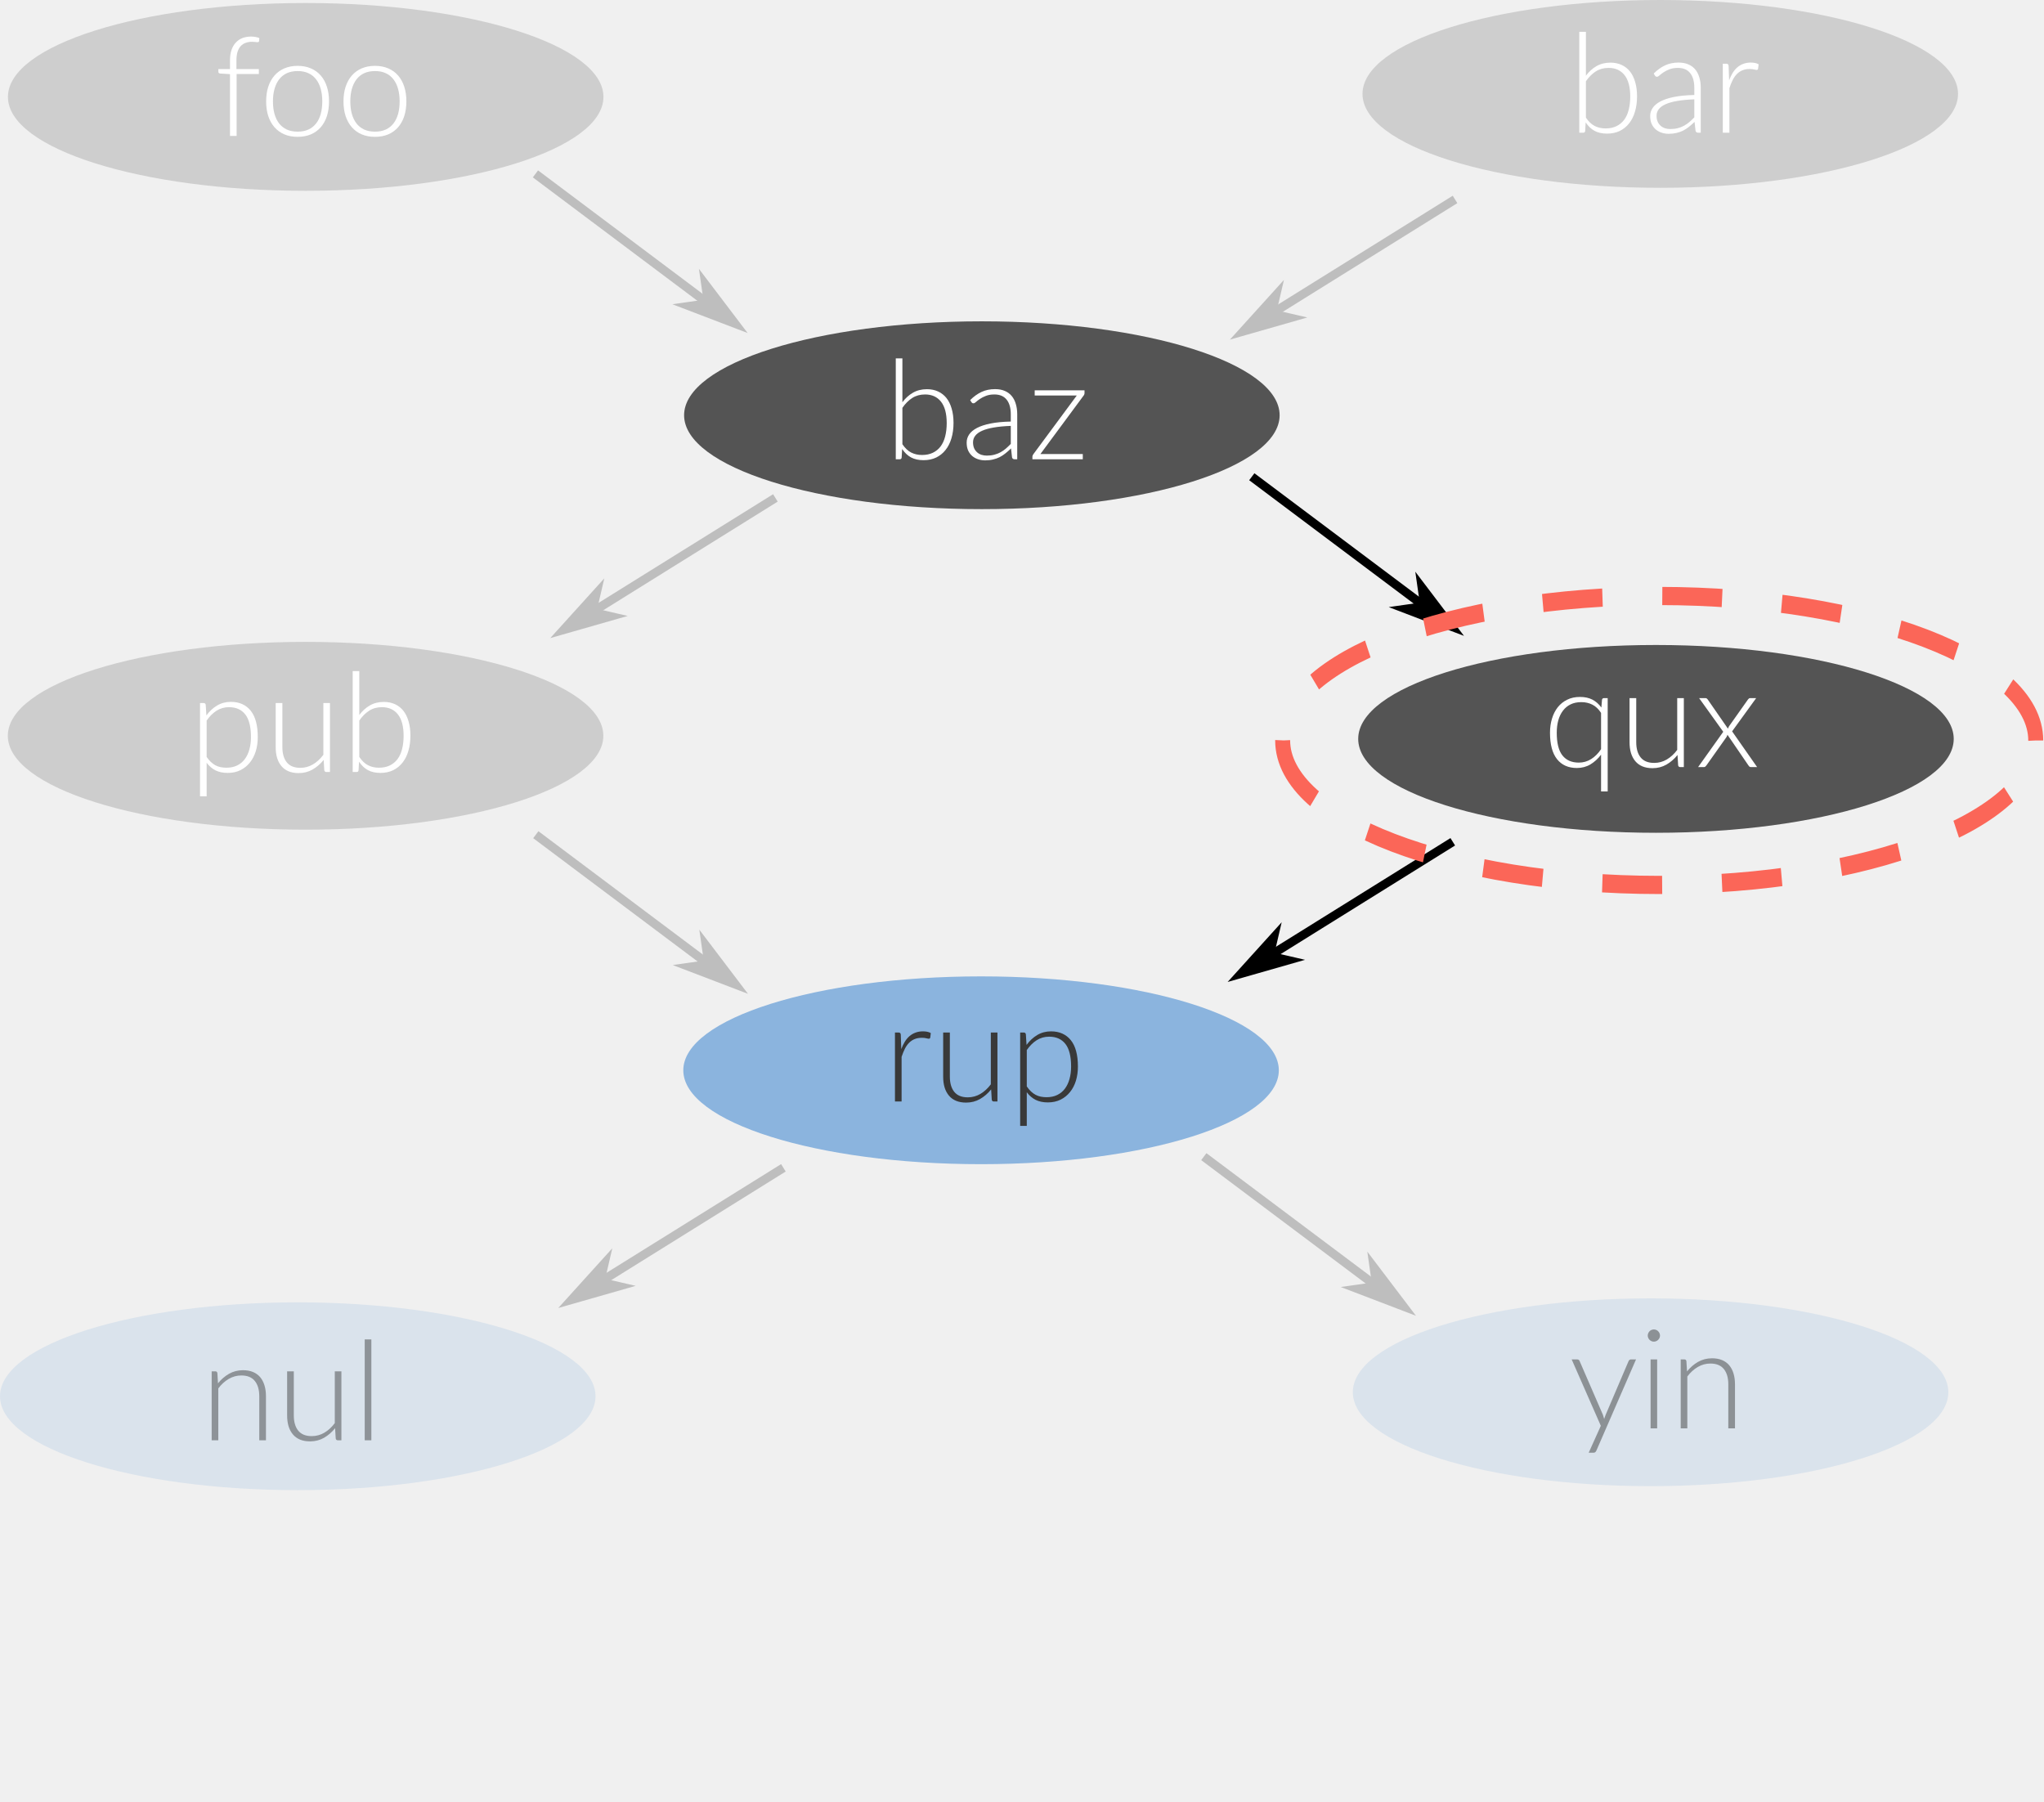
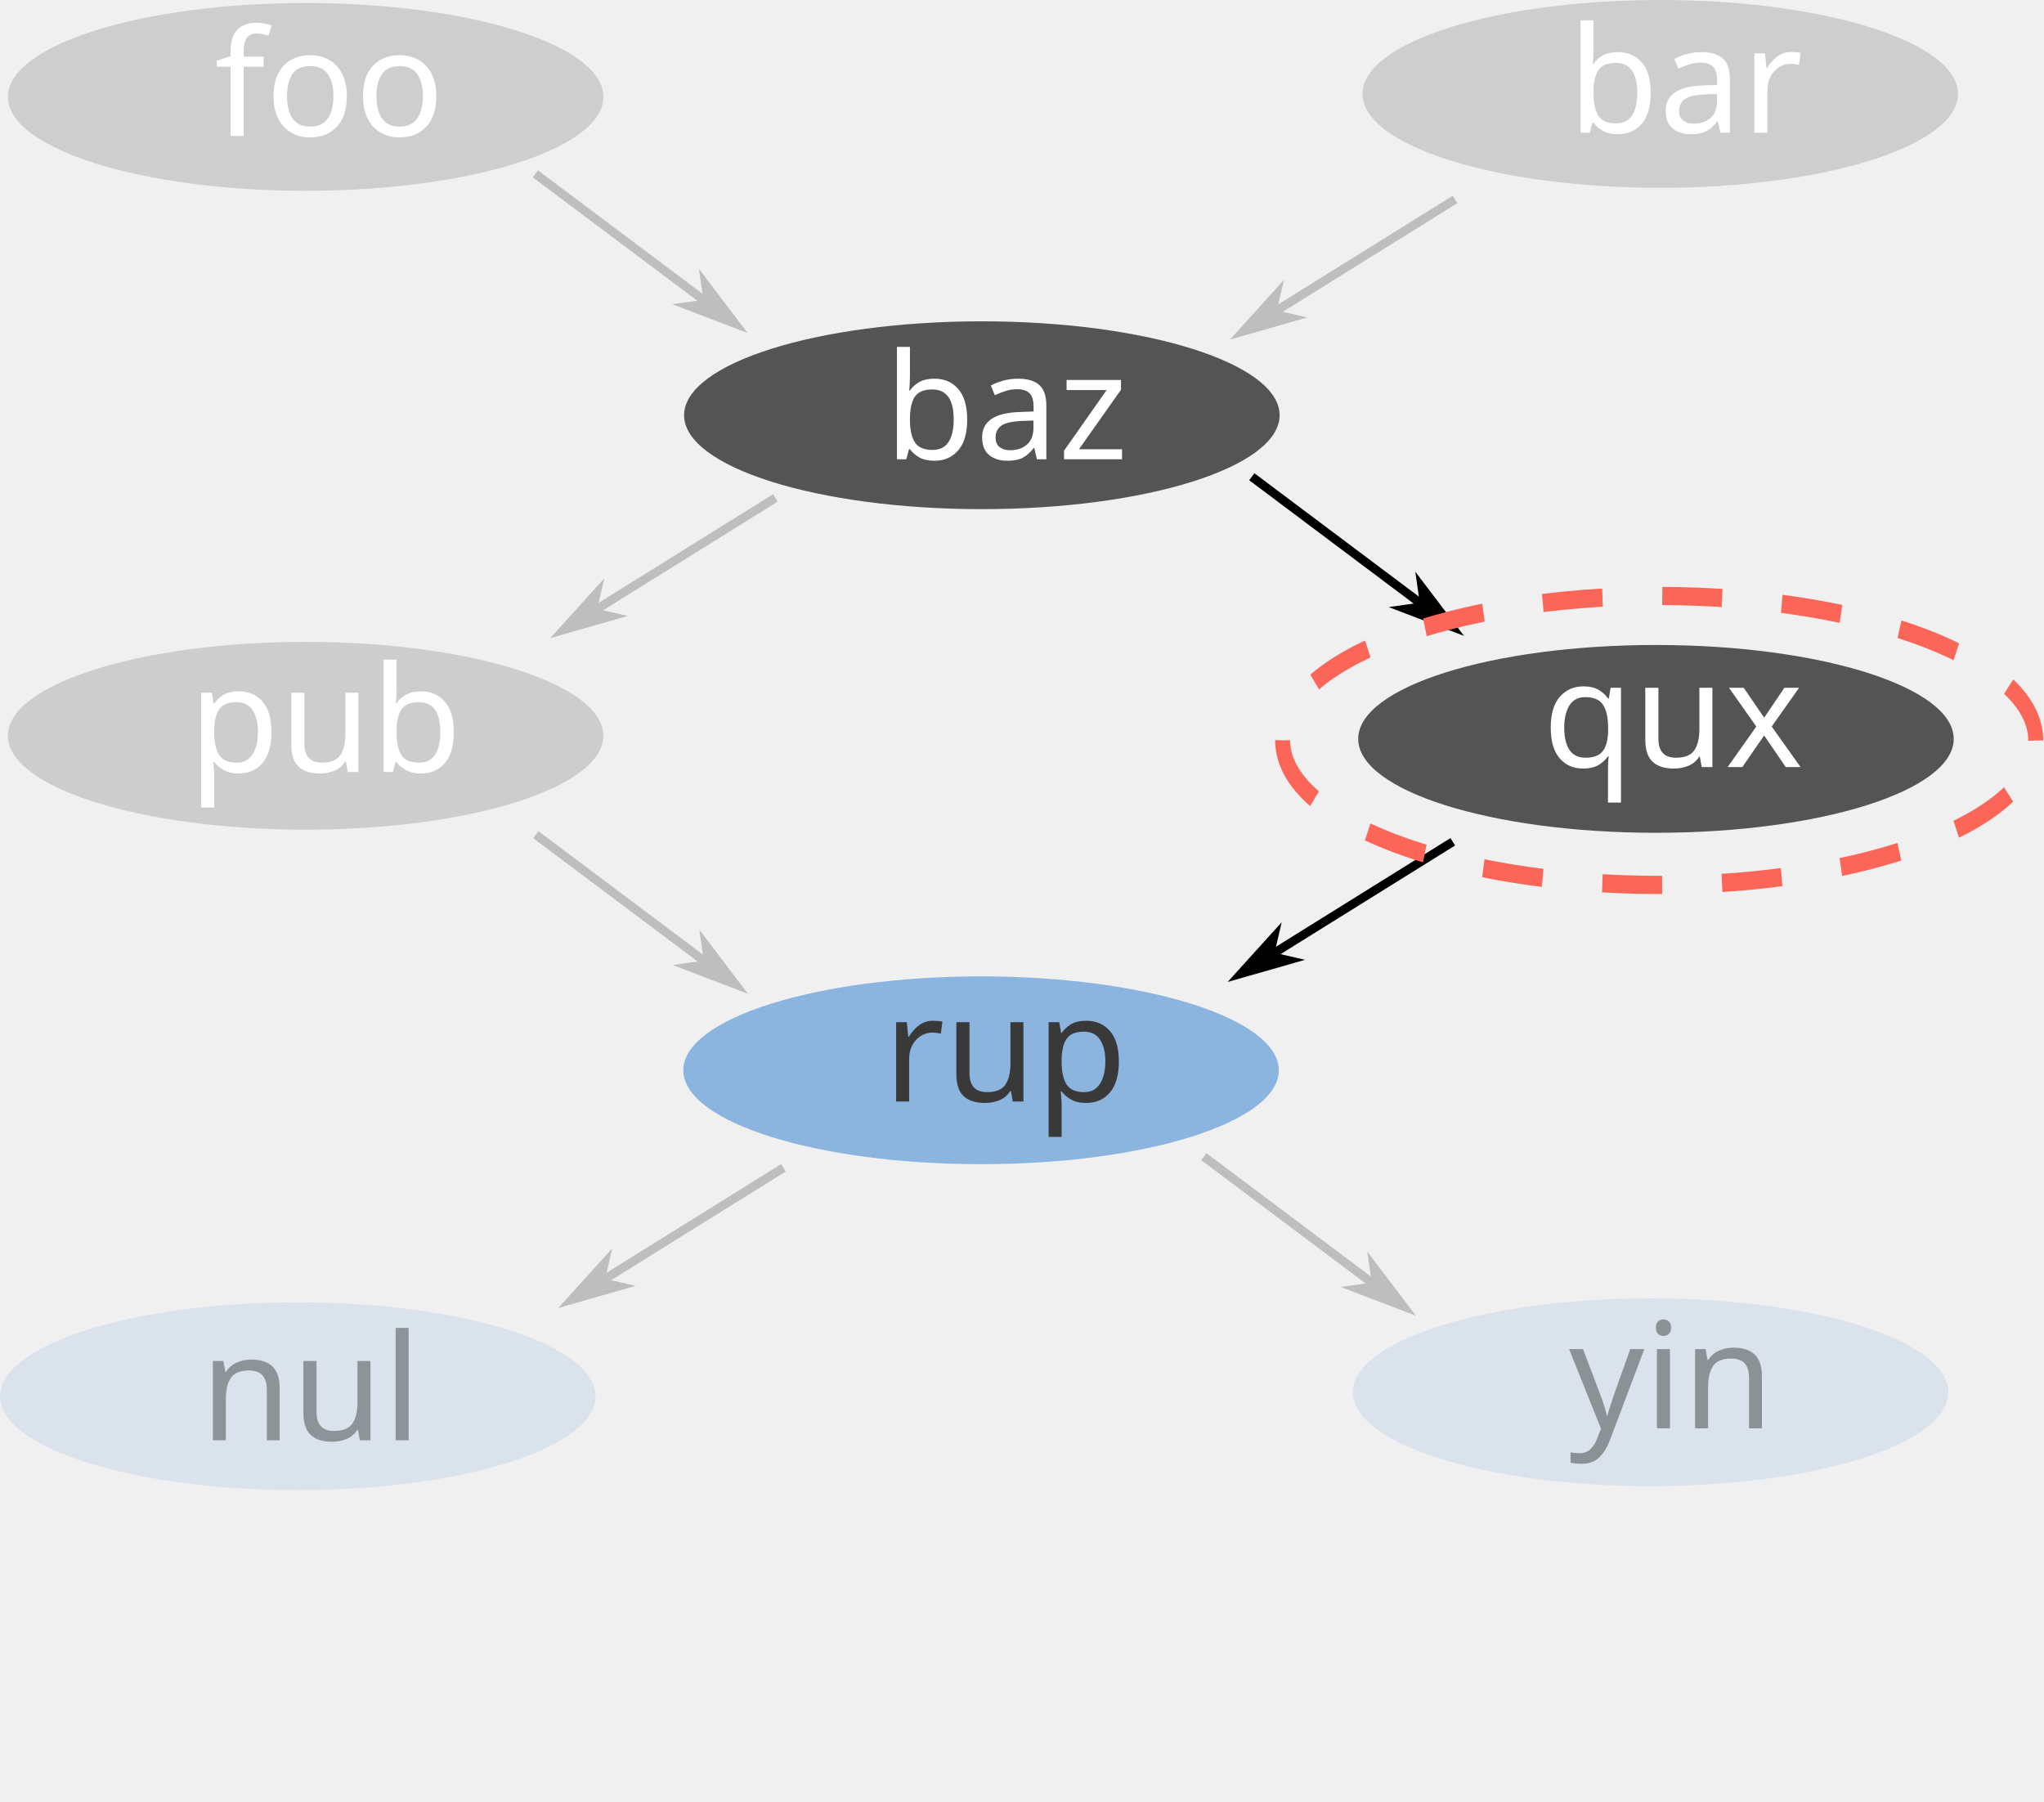
<svg xmlns="http://www.w3.org/2000/svg" width="515.994" height="454.846" id="svg2" version="1.1">
  <defs id="defs4">
    <marker orient="auto" refY="0" refX="0" id="Arrow1Mend" style="overflow:visible">
      <path id="path3913" d="M 0,0 5,-5 -12.5,0 5,5 0,0 z" style="fill-rule:evenodd;stroke:#000000;stroke-width:1pt;marker-start:none" transform="matrix(-0.4,0,0,-0.4,-4,0)" />
    </marker>
    <marker orient="auto" refY="0" refX="0" id="Arrow1Lend" style="overflow:visible">
      <path id="path3907" d="M 0,0 5,-5 -12.5,0 5,5 0,0 z" style="fill-rule:evenodd;stroke:#000000;stroke-width:1pt;marker-start:none" transform="matrix(-0.8,0,0,-0.8,-10,0)" />
    </marker>
    <marker orient="auto" refY="0" refX="0" id="Arrow1Lstart" style="overflow:visible">
      <path id="path3904" d="M 0,0 5,-5 -12.5,0 5,5 0,0 z" style="fill-rule:evenodd;stroke:#000000;stroke-width:1pt;marker-start:none" transform="matrix(0.8,0,0,0.8,10,0)" />
    </marker>
    <marker orient="auto" refY="0" refX="0" id="Arrow1Mend-5" style="overflow:visible">
      <path id="path3913-1" d="M 0,0 5,-5 -12.5,0 5,5 0,0 z" style="fill-rule:evenodd;stroke:#000000;stroke-width:1pt;marker-start:none" transform="matrix(-0.4,0,0,-0.4,-4,0)" />
    </marker>
    <marker orient="auto" refY="0" refX="0" id="Arrow1Mend-4" style="overflow:visible">
      <path id="path3913-0" d="M 0,0 5,-5 -12.5,0 5,5 0,0 z" style="fill-rule:evenodd;stroke:#000000;stroke-width:1pt;marker-start:none" transform="matrix(-0.4,0,0,-0.4,-4,0)" />
    </marker>
    <marker orient="auto" refY="0" refX="0" id="Arrow1Mend-58" style="overflow:visible">
      <path id="path3913-9" d="M 0,0 5,-5 -12.5,0 5,5 0,0 z" style="fill-rule:evenodd;stroke:#000000;stroke-width:1pt;marker-start:none" transform="matrix(-0.4,0,0,-0.4,-4,0)" />
    </marker>
    <marker orient="auto" refY="0" refX="0" id="Arrow1Mend-7" style="overflow:visible">
      <path id="path3913-06" d="M 0,0 5,-5 -12.5,0 5,5 0,0 z" style="fill-rule:evenodd;stroke:#000000;stroke-width:1pt;marker-start:none" transform="matrix(-0.4,0,0,-0.4,-4,0)" />
    </marker>
    <marker orient="auto" refY="0" refX="0" id="Arrow1Mend-73" style="overflow:visible">
      <path id="path3913-98" d="M 0,0 5,-5 -12.5,0 5,5 0,0 z" style="fill-rule:evenodd;stroke:#000000;stroke-width:1pt;marker-start:none" transform="matrix(-0.4,0,0,-0.4,-4,0)" />
    </marker>
    <marker orient="auto" refY="0" refX="0" id="Arrow1Mend-72" style="overflow:visible">
      <path id="path3913-5" d="M 0,0 5,-5 -12.5,0 5,5 0,0 z" style="fill-rule:evenodd;stroke:#000000;stroke-width:1pt;marker-start:none" transform="matrix(-0.4,0,0,-0.4,-4,0)" />
    </marker>
    <marker orient="auto" refY="0" refX="0" id="Arrow1Mend-0" style="overflow:visible">
      <path id="path3913-2" d="M 0,0 5,-5 -12.5,0 5,5 0,0 z" style="fill-rule:evenodd;stroke:#000000;stroke-width:1pt;marker-start:none" transform="matrix(-0.4,0,0,-0.4,-4,0)" />
    </marker>
    <marker orient="auto" refY="0" refX="0" id="Arrow1Mend-2" style="overflow:visible">
      <path id="path3913-7" d="M 0,0 5,-5 -12.5,0 5,5 0,0 z" style="fill-rule:evenodd;stroke:#000000;stroke-width:1pt;marker-start:none" transform="matrix(-0.4,0,0,-0.4,-4,0)" />
    </marker>
    <marker orient="auto" refY="0" refX="0" id="Arrow1Mend-1" style="overflow:visible">
      <path id="path3913-065" d="M 0,0 5,-5 -12.5,0 5,5 0,0 z" style="fill-rule:evenodd;stroke:#000000;stroke-width:1pt;marker-start:none" transform="matrix(-0.4,0,0,-0.4,-4,0)" />
    </marker>
    <marker orient="auto" refY="0" refX="0" id="Arrow1Mend-19" style="overflow:visible">
      <path id="path3913-72" d="M 0,0 5,-5 -12.5,0 5,5 0,0 z" style="fill-rule:evenodd;stroke:#000000;stroke-width:1pt;marker-start:none" transform="matrix(-0.4,0,0,-0.4,-4,0)" />
    </marker>
  </defs>
  <g id="layer1" transform="translate(-21.80982,-58.68939)">
-     <path style="opacity:0.217;fill:#545454;fill-opacity:1;fill-rule:evenodd;stroke:none" id="path2820-8-9" d="m 194.911,66.258 c 0,13.092 -33.654,23.705 -75.168,23.705 -41.514,0 -75.168,-10.613 -75.168,-23.705 0,-13.092 33.654,-23.705 75.168,-23.705 41.514,0 75.168,10.613 75.168,23.705 z" transform="translate(321.1895,16.13672)" />
-     <path style="opacity:0.217;fill:#545454;fill-opacity:1;fill-rule:evenodd;stroke:none" id="path2820-8" d="m 194.911,66.258 c 0,13.092 -33.654,23.705 -75.168,23.705 -41.514,0 -75.168,-10.613 -75.168,-23.705 0,-13.092 33.654,-23.705 75.168,-23.705 41.514,0 75.168,10.613 75.168,23.705 z" transform="translate(-20.76445,16.89496)" />
-     <path style="fill:#545454;fill-opacity:1;fill-rule:evenodd;stroke:none" id="path2820" d="m 194.911,66.258 c 0,13.092 -33.654,23.705 -75.168,23.705 -41.514,0 -75.168,-10.613 -75.168,-23.705 0,-13.092 33.654,-23.705 75.168,-23.705 41.514,0 75.168,10.613 75.168,23.705 z" transform="translate(149.9316,97.25292)" />
-     <text xml:space="preserve" style="font-size:35px;font-style:normal;font-variant:normal;font-weight:300;font-stretch:normal;text-align:start;line-height:125%;writing-mode:lr-tb;text-anchor:start;fill:#000000;fill-opacity:1;stroke:none;font-family:Lato;-inkscape-font-specification:Lato Light" x="245.066" y="174.626" id="text2816">
-       <tspan id="tspan2818" x="245.066" y="174.626" style="font-size:35px;font-style:normal;font-variant:normal;font-weight:300;font-stretch:normal;text-align:start;line-height:125%;writing-mode:lr-tb;text-anchor:start;fill:#ffffff;fill-opacity:1;font-family:Lato;-inkscape-font-specification:Lato Light">baz</tspan>
+     <path style="opacity:0.217;fill:#545454;fill-opacity:1;fill-rule:evenodd;stroke:none" id="path2820-8-9" d="m 194.911,66.258 a 75.168,23.705 0 0 1 -75.168,23.705 75.168,23.705 0 0 1 -75.168,-23.705 75.168,23.705 0 0 1 75.168,-23.705 75.168,23.705 0 0 1 75.168,23.705 z" transform="translate(321.1895,16.13672)" />
+     <path style="opacity:0.217;fill:#545454;fill-opacity:1;fill-rule:evenodd;stroke:none" id="path2820-8" d="m 194.911,66.258 a 75.168,23.705 0 0 1 -75.168,23.705 75.168,23.705 0 0 1 -75.168,-23.705 75.168,23.705 0 0 1 75.168,-23.705 75.168,23.705 0 0 1 75.168,23.705 z" transform="translate(-20.76445,16.89496)" />
+     <path style="fill:#545454;fill-opacity:1;fill-rule:evenodd;stroke:none" id="path2820" d="m 194.911,66.258 a 75.168,23.705 0 0 1 -75.168,23.705 75.168,23.705 0 0 1 -75.168,-23.705 75.168,23.705 0 0 1 75.168,-23.705 75.168,23.705 0 0 1 75.168,23.705 z" transform="translate(149.9316,97.25292)" />
+     <text xml:space="preserve" style="font-style:normal;font-variant:normal;font-weight:300;font-stretch:normal;line-height:0%;font-family:Titillium;-inkscape-font-specification:'Titillium, Light';text-align:start;writing-mode:lr;text-anchor:start;fill:#000000;fill-opacity:1;stroke:none;font-size:37.333px;font-variant-ligatures:normal;font-variant-caps:normal;font-variant-numeric:normal;font-feature-settings:normal;" x="245.066" y="174.626" id="text2816">
+       <tspan id="tspan2818" x="245.066" y="174.626" style="font-style:normal;font-variant:normal;font-weight:300;font-stretch:normal;font-size:37.333px;line-height:125%;font-family:Titillium;-inkscape-font-specification:'Titillium, Light';text-align:start;writing-mode:lr;text-anchor:start;fill:#ffffff;fill-opacity:1;font-variant-ligatures:normal;font-variant-caps:normal;font-variant-numeric:normal;font-feature-settings:normal;">baz</tspan>
    </text>
-     <text xml:space="preserve" style="font-size:35px;font-style:normal;font-variant:normal;font-weight:300;font-stretch:normal;text-align:start;line-height:125%;writing-mode:lr-tb;text-anchor:start;fill:#2a2a2a;fill-opacity:0.394;stroke:none;font-family:Lato;-inkscape-font-specification:Lato Light" x="75.965" y="93.001" id="text2816-2">
-       <tspan id="tspan2818-6" x="75.965" y="93.001" style="font-size:35px;font-style:normal;font-variant:normal;font-weight:300;font-stretch:normal;text-align:start;line-height:125%;writing-mode:lr-tb;text-anchor:start;fill:#ffffff;fill-opacity:1;font-family:Lato;-inkscape-font-specification:Lato Light">foo</tspan>
+     <text xml:space="preserve" style="font-style:normal;font-variant:normal;font-weight:300;font-stretch:normal;line-height:0%;font-family:Titillium;-inkscape-font-specification:'Titillium, Light';text-align:start;writing-mode:lr;text-anchor:start;fill:#2a2a2a;fill-opacity:0.394;stroke:none;font-size:37.333px;font-variant-ligatures:normal;font-variant-caps:normal;font-variant-numeric:normal;font-feature-settings:normal;" x="75.965" y="93.001" id="text2816-2">
+       <tspan id="tspan2818-6" x="75.965" y="93.001" style="font-style:normal;font-variant:normal;font-weight:300;font-stretch:normal;font-size:37.333px;line-height:125%;font-family:Titillium;-inkscape-font-specification:'Titillium, Light';text-align:start;writing-mode:lr;text-anchor:start;fill:#ffffff;fill-opacity:1;font-variant-ligatures:normal;font-variant-caps:normal;font-variant-numeric:normal;font-feature-settings:normal;">foo</tspan>
    </text>
-     <text xml:space="preserve" style="font-size:35px;font-style:normal;font-variant:normal;font-weight:300;font-stretch:normal;text-align:start;line-height:125%;writing-mode:lr-tb;text-anchor:start;fill:#2a2a2a;fill-opacity:0.394;stroke:none;font-family:Lato;-inkscape-font-specification:Lato Light" x="417.618" y="92.19" id="text2816-0">
-       <tspan id="tspan2818-4" x="417.618" y="92.19" style="font-size:35px;font-style:normal;font-variant:normal;font-weight:300;font-stretch:normal;text-align:start;line-height:125%;writing-mode:lr-tb;text-anchor:start;fill:#ffffff;fill-opacity:1;font-family:Lato;-inkscape-font-specification:Lato Light">bar</tspan>
+     <text xml:space="preserve" style="font-style:normal;font-variant:normal;font-weight:300;font-stretch:normal;line-height:0%;font-family:Titillium;-inkscape-font-specification:'Titillium, Light';text-align:start;writing-mode:lr;text-anchor:start;fill:#2a2a2a;fill-opacity:0.394;stroke:none;font-size:37.333px;font-variant-ligatures:normal;font-variant-caps:normal;font-variant-numeric:normal;font-feature-settings:normal;" x="417.618" y="92.19" id="text2816-0">
+       <tspan id="tspan2818-4" x="417.618" y="92.19" style="font-style:normal;font-variant:normal;font-weight:300;font-stretch:normal;font-size:37.333px;line-height:125%;font-family:Titillium;-inkscape-font-specification:'Titillium, Light';text-align:start;writing-mode:lr;text-anchor:start;fill:#ffffff;fill-opacity:1;font-variant-ligatures:normal;font-variant-caps:normal;font-variant-numeric:normal;font-feature-settings:normal;">bar</tspan>
    </text>
-     <path style="opacity:0.219;fill:#545454;fill-opacity:1;fill-rule:evenodd;stroke:none" id="path2820-4" d="m 194.911,66.258 c 0,13.092 -33.654,23.705 -75.168,23.705 -41.514,0 -75.168,-10.613 -75.168,-23.705 0,-13.092 33.654,-23.705 75.168,-23.705 41.514,0 75.168,10.613 75.168,23.705 z" transform="translate(-20.79055,178.1727)" />
-     <text xml:space="preserve" style="font-size:35px;font-style:normal;font-variant:normal;font-weight:300;font-stretch:normal;text-align:start;line-height:125%;writing-mode:lr-tb;text-anchor:start;fill:#000000;fill-opacity:1;stroke:none;font-family:Lato;-inkscape-font-specification:Lato Light" x="69.429" y="253.572" id="text2816-8">
-       <tspan id="tspan2818-8" x="69.429" y="253.572" style="font-size:35px;font-style:normal;font-variant:normal;font-weight:300;font-stretch:normal;text-align:start;line-height:125%;writing-mode:lr-tb;text-anchor:start;fill:#ffffff;fill-opacity:1;font-family:Lato;-inkscape-font-specification:Lato Light">pub</tspan>
+     <path style="opacity:0.219;fill:#545454;fill-opacity:1;fill-rule:evenodd;stroke:none" id="path2820-4" d="m 194.911,66.258 a 75.168,23.705 0 0 1 -75.168,23.705 75.168,23.705 0 0 1 -75.168,-23.705 75.168,23.705 0 0 1 75.168,-23.705 75.168,23.705 0 0 1 75.168,23.705 z" transform="translate(-20.79055,178.1727)" />
+     <text xml:space="preserve" style="font-style:normal;font-variant:normal;font-weight:300;font-stretch:normal;line-height:0%;font-family:Titillium;-inkscape-font-specification:'Titillium, Light';text-align:start;writing-mode:lr;text-anchor:start;fill:#000000;fill-opacity:1;stroke:none;font-size:37.333px;font-variant-ligatures:normal;font-variant-caps:normal;font-variant-numeric:normal;font-feature-settings:normal;" x="69.429" y="253.572" id="text2816-8">
+       <tspan id="tspan2818-8" x="69.429" y="253.572" style="font-style:normal;font-variant:normal;font-weight:300;font-stretch:normal;font-size:37.333px;line-height:125%;font-family:Titillium;-inkscape-font-specification:'Titillium, Light';text-align:start;writing-mode:lr;text-anchor:start;fill:#ffffff;fill-opacity:1;font-variant-ligatures:normal;font-variant-caps:normal;font-variant-numeric:normal;font-feature-settings:normal;">pub</tspan>
    </text>
-     <path style="fill:#545454;fill-opacity:1;fill-rule:evenodd;stroke:none" id="path2820-37" d="m 194.911,66.258 c 0,13.092 -33.654,23.705 -75.168,23.705 -41.514,0 -75.168,-10.613 -75.168,-23.705 0,-13.092 33.654,-23.705 75.168,-23.705 41.514,0 75.168,10.613 75.168,23.705 z" transform="translate(320.1043,178.9571)" />
-     <text xml:space="preserve" style="font-size:35px;font-style:normal;font-variant:normal;font-weight:300;font-stretch:normal;text-align:start;line-height:125%;writing-mode:lr-tb;text-anchor:start;fill:#000000;fill-opacity:1;stroke:none;font-family:Lato;-inkscape-font-specification:Lato Light" x="411.239" y="252.331" id="text2816-24">
-       <tspan id="tspan2818-3" x="411.239" y="252.331" style="font-size:35px;font-style:normal;font-variant:normal;font-weight:300;font-stretch:normal;text-align:start;line-height:125%;writing-mode:lr-tb;text-anchor:start;fill:#ffffff;fill-opacity:1;font-family:Lato;-inkscape-font-specification:Lato Light">qux</tspan>
+     <path style="fill:#545454;fill-opacity:1;fill-rule:evenodd;stroke:none" id="path2820-37" d="m 194.911,66.258 a 75.168,23.705 0 0 1 -75.168,23.705 75.168,23.705 0 0 1 -75.168,-23.705 75.168,23.705 0 0 1 75.168,-23.705 75.168,23.705 0 0 1 75.168,23.705 z" transform="translate(320.1043,178.9571)" />
+     <text xml:space="preserve" style="font-style:normal;font-variant:normal;font-weight:300;font-stretch:normal;line-height:0%;font-family:Titillium;-inkscape-font-specification:'Titillium, Light';text-align:start;writing-mode:lr;text-anchor:start;fill:#000000;fill-opacity:1;stroke:none;font-size:37.333px;font-variant-ligatures:normal;font-variant-caps:normal;font-variant-numeric:normal;font-feature-settings:normal;" x="411.239" y="252.331" id="text2816-24">
+       <tspan id="tspan2818-3" x="411.239" y="252.331" style="font-style:normal;font-variant:normal;font-weight:300;font-stretch:normal;font-size:37.333px;line-height:125%;font-family:Titillium;-inkscape-font-specification:'Titillium, Light';text-align:start;writing-mode:lr;text-anchor:start;fill:#ffffff;fill-opacity:1;font-variant-ligatures:normal;font-variant-caps:normal;font-variant-numeric:normal;font-feature-settings:normal;">qux</tspan>
    </text>
-     <path style="fill:#8bb4de;fill-opacity:1;fill-rule:evenodd;stroke:none" id="path2820-9" d="m 194.911,66.258 c 0,13.092 -33.654,23.705 -75.168,23.705 -41.514,0 -75.168,-10.613 -75.168,-23.705 0,-13.092 33.654,-23.705 75.168,-23.705 41.514,0 75.168,10.613 75.168,23.705 z" transform="translate(149.729,262.6152)" />
-     <text xml:space="preserve" style="font-size:35px;font-style:normal;font-variant:normal;font-weight:300;font-stretch:normal;text-align:start;line-height:125%;writing-mode:lr-tb;text-anchor:start;fill:#393939;fill-opacity:1;stroke:none;font-family:Lato;-inkscape-font-specification:Lato Light" x="244.864" y="336.747" id="text2816-6">
-       <tspan id="tspan2818-0" x="244.864" y="336.747" style="font-size:35px;font-style:normal;font-variant:normal;font-weight:300;font-stretch:normal;text-align:start;line-height:125%;writing-mode:lr-tb;text-anchor:start;fill:#393939;fill-opacity:1;font-family:Lato;-inkscape-font-specification:Lato Light">rup</tspan>
+     <path style="fill:#8bb4de;fill-opacity:1;fill-rule:evenodd;stroke:none" id="path2820-9" d="m 194.911,66.258 a 75.168,23.705 0 0 1 -75.168,23.705 75.168,23.705 0 0 1 -75.168,-23.705 75.168,23.705 0 0 1 75.168,-23.705 75.168,23.705 0 0 1 75.168,23.705 z" transform="translate(149.729,262.6152)" />
+     <text xml:space="preserve" style="font-style:normal;font-variant:normal;font-weight:300;font-stretch:normal;line-height:0%;font-family:Titillium;-inkscape-font-specification:'Titillium, Light';text-align:start;writing-mode:lr;text-anchor:start;fill:#393939;fill-opacity:1;stroke:none;font-size:37.333px;font-variant-ligatures:normal;font-variant-caps:normal;font-variant-numeric:normal;font-feature-settings:normal;" x="244.864" y="336.747" id="text2816-6">
+       <tspan id="tspan2818-0" x="244.864" y="336.747" style="font-style:normal;font-variant:normal;font-weight:300;font-stretch:normal;font-size:37.333px;line-height:125%;font-family:Titillium;-inkscape-font-specification:'Titillium, Light';text-align:start;writing-mode:lr;text-anchor:start;fill:#393939;fill-opacity:1;font-variant-ligatures:normal;font-variant-caps:normal;font-variant-numeric:normal;font-feature-settings:normal;">rup</tspan>
    </text>
-     <path style="opacity:0.217;fill:#8bb4de;fill-opacity:1;fill-rule:evenodd;stroke:none" id="path2820-23" d="m 194.911,66.258 c 0,13.092 -33.654,23.705 -75.168,23.705 -41.514,0 -75.168,-10.613 -75.168,-23.705 0,-13.092 33.654,-23.705 75.168,-23.705 41.514,0 75.168,10.613 75.168,23.705 z" transform="translate(-22.76444,344.9011)" />
-     <text xml:space="preserve" style="font-size:35px;font-style:normal;font-variant:normal;font-weight:300;font-stretch:normal;text-align:start;line-height:125%;writing-mode:lr-tb;text-anchor:start;opacity:0.471;fill:#393939;fill-opacity:1;stroke:none;font-family:Lato;-inkscape-font-specification:Lato Light" x="72.37" y="422.275" id="text2816-3">
-       <tspan id="tspan2818-2" x="72.37" y="422.275" style="font-size:35px;font-style:normal;font-variant:normal;font-weight:300;font-stretch:normal;text-align:start;line-height:125%;writing-mode:lr-tb;text-anchor:start;fill:#393939;fill-opacity:1;font-family:Lato;-inkscape-font-specification:Lato Light">nul</tspan>
+     <path style="opacity:0.217;fill:#8bb4de;fill-opacity:1;fill-rule:evenodd;stroke:none" id="path2820-23" d="m 194.911,66.258 a 75.168,23.705 0 0 1 -75.168,23.705 75.168,23.705 0 0 1 -75.168,-23.705 75.168,23.705 0 0 1 75.168,-23.705 75.168,23.705 0 0 1 75.168,23.705 z" transform="translate(-22.76444,344.9011)" />
+     <text xml:space="preserve" style="font-style:normal;font-variant:normal;font-weight:300;font-stretch:normal;line-height:0%;font-family:Titillium;-inkscape-font-specification:'Titillium, Light';text-align:start;writing-mode:lr;text-anchor:start;opacity:0.471;fill:#393939;fill-opacity:1;stroke:none;font-size:37.333px;font-variant-ligatures:normal;font-variant-caps:normal;font-variant-numeric:normal;font-feature-settings:normal;" x="72.37" y="422.275" id="text2816-3">
+       <tspan id="tspan2818-2" x="72.37" y="422.275" style="font-style:normal;font-variant:normal;font-weight:300;font-stretch:normal;font-size:37.333px;line-height:125%;font-family:Titillium;-inkscape-font-specification:'Titillium, Light';text-align:start;writing-mode:lr;text-anchor:start;fill:#393939;fill-opacity:1;font-variant-ligatures:normal;font-variant-caps:normal;font-variant-numeric:normal;font-feature-settings:normal;">nul</tspan>
    </text>
-     <path style="opacity:0.217;fill:#8bb4de;fill-opacity:1;fill-rule:evenodd;stroke:none" id="path2820-6" d="m 194.911,66.258 c 0,13.092 -33.654,23.705 -75.168,23.705 -41.514,0 -75.168,-10.613 -75.168,-23.705 0,-13.092 33.654,-23.705 75.168,-23.705 41.514,0 75.168,10.613 75.168,23.705 z" transform="translate(318.7444,343.8942)" />
-     <text xml:space="preserve" style="font-size:35px;font-style:normal;font-variant:normal;font-weight:300;font-stretch:normal;text-align:start;line-height:125%;writing-mode:lr-tb;text-anchor:start;opacity:0.484;fill:#393939;fill-opacity:1;stroke:none;font-family:Lato;-inkscape-font-specification:Lato Light" x="417.879" y="419.268" id="text2816-05">
-       <tspan id="tspan2818-5" x="417.879" y="419.268" style="font-size:35px;font-style:normal;font-variant:normal;font-weight:300;font-stretch:normal;text-align:start;line-height:125%;writing-mode:lr-tb;text-anchor:start;fill:#393939;fill-opacity:1;font-family:Lato;-inkscape-font-specification:Lato Light">yin</tspan>
+     <path style="opacity:0.217;fill:#8bb4de;fill-opacity:1;fill-rule:evenodd;stroke:none" id="path2820-6" d="m 194.911,66.258 a 75.168,23.705 0 0 1 -75.168,23.705 75.168,23.705 0 0 1 -75.168,-23.705 75.168,23.705 0 0 1 75.168,-23.705 75.168,23.705 0 0 1 75.168,23.705 z" transform="translate(318.7444,343.8942)" />
+     <text xml:space="preserve" style="font-style:normal;font-variant:normal;font-weight:300;font-stretch:normal;line-height:0%;font-family:Titillium;-inkscape-font-specification:'Titillium, Light';text-align:start;writing-mode:lr;text-anchor:start;opacity:0.484;fill:#393939;fill-opacity:1;stroke:none;font-size:37.333px;font-variant-ligatures:normal;font-variant-caps:normal;font-variant-numeric:normal;font-feature-settings:normal;" x="417.879" y="419.268" id="text2816-05">
+       <tspan id="tspan2818-5" x="417.879" y="419.268" style="font-style:normal;font-variant:normal;font-weight:300;font-stretch:normal;font-size:37.333px;line-height:125%;font-family:Titillium;-inkscape-font-specification:'Titillium, Light';text-align:start;writing-mode:lr;text-anchor:start;fill:#393939;fill-opacity:1;font-variant-ligatures:normal;font-variant-caps:normal;font-variant-numeric:normal;font-feature-settings:normal;">yin</tspan>
    </text>
    <path style="fill:none;stroke:#000000;stroke-width:2.2;stroke-linecap:butt;stroke-linejoin:miter;stroke-miterlimit:4;stroke-opacity:1;stroke-dasharray:none;marker-end:url(#Arrow1Mend);opacity:0.21" d="m 156.979,102.585 50.094,37.57" id="path3899" />
    <path style="fill:none;stroke:#000000;stroke-width:2.2;stroke-linecap:butt;stroke-linejoin:miter;stroke-miterlimit:4;stroke-opacity:1;stroke-dasharray:none;marker-end:url(#Arrow1Mend);opacity:0.21" d="M 389.124,109.036 335.969,142.133" id="path3899-6" />
    <path style="fill:none;stroke:#000000;stroke-width:2.2;stroke-linecap:butt;stroke-linejoin:miter;stroke-miterlimit:4;stroke-opacity:1;stroke-dasharray:none;marker-end:url(#Arrow1Mend);opacity:0.21" d="m 217.553,184.382 -53.155,33.097" id="path3899-6-1" />
    <path style="fill:none;stroke:#000000;stroke-width:2.2;stroke-linecap:butt;stroke-linejoin:miter;stroke-miterlimit:4;stroke-opacity:1;stroke-dasharray:none;marker-end:url(#Arrow1Mend)" d="m 337.818,179.037 50.094,37.57" id="path3899-8" />
    <path style="fill:none;stroke:#000000;stroke-width:2.2;stroke-linecap:butt;stroke-linejoin:miter;stroke-miterlimit:4;stroke-opacity:1;stroke-dasharray:none;marker-end:url(#Arrow1Mend);opacity:0.21" d="m 157.074,269.4 50.094,37.57" id="path3899-82" />
    <path style="fill:none;stroke:#000000;stroke-width:2.2;stroke-linecap:butt;stroke-linejoin:miter;stroke-miterlimit:4;stroke-opacity:1;stroke-dasharray:none;marker-end:url(#Arrow1Mend)" d="M 388.552,271.191 335.397,304.288" id="path3899-6-5" />
    <path style="fill:none;stroke:#000000;stroke-width:2.2;stroke-linecap:butt;stroke-linejoin:miter;stroke-miterlimit:4;stroke-opacity:1;stroke-dasharray:none;marker-end:url(#Arrow1Mend);opacity:0.21" d="m 219.573,353.496 -53.155,33.097" id="path3899-6-5-8" />
    <path style="fill:none;stroke:#000000;stroke-width:2.2;stroke-linecap:butt;stroke-linejoin:miter;stroke-miterlimit:4;stroke-opacity:1;stroke-dasharray:none;marker-end:url(#Arrow1Mend);opacity:0.21" d="m 325.703,350.676 50.094,37.57" id="path3899-82-2" />
    <path style="fill:none;stroke:#000000;stroke-width:1.146px;stroke-linecap:butt;stroke-linejoin:miter;stroke-opacity:1" d="M 349.915,208.306" id="path5335" />
-     <path style="fill:none;stroke:#fb6658;stroke-width:2.986;stroke-miterlimit:4;stroke-opacity:1;stroke-dasharray:11.946, 11.946;stroke-dashoffset:13.14" id="path2820-37-6" d="m 194.911,66.258 c 0,13.092 -33.654,23.705 -75.168,23.705 -41.514,0 -75.168,-10.613 -75.168,-23.705 0,-13.092 33.654,-23.705 75.168,-23.705 41.514,0 75.168,10.613 75.168,23.705 z" transform="matrix(1.264585,0,0,1.538568,289.2397,143.6716)" />
-     <path style="fill:#545454;fill-opacity:1;fill-rule:evenodd;stroke:none;opacity:0" id="path2820-87" d="m 194.911,66.258 c 0,13.092 -33.654,23.705 -75.168,23.705 -41.514,0 -75.168,-10.613 -75.168,-23.705 0,-13.092 33.654,-23.705 75.168,-23.705 41.514,0 75.168,10.613 75.168,23.705 z" transform="translate(151.2865,423.5717)" />
-     <text xml:space="preserve" style="font-size:35px;font-style:normal;font-variant:normal;font-weight:300;font-stretch:normal;text-align:start;line-height:125%;writing-mode:lr-tb;text-anchor:start;fill:#000000;fill-opacity:1;stroke:none;font-family:Lato;-inkscape-font-specification:Lato Light;opacity:0" x="246.421" y="500.945" id="text2816-1">
-       <tspan id="tspan2818-45" x="246.421" y="500.945" style="font-size:35px;font-style:normal;font-variant:normal;font-weight:300;font-stretch:normal;text-align:start;line-height:125%;writing-mode:lr-tb;text-anchor:start;fill:#ffffff;fill-opacity:1;font-family:Lato;-inkscape-font-specification:Lato Light">baz</tspan>
+     <path style="fill:none;stroke:#fb6658;stroke-width:2.986;stroke-miterlimit:4;stroke-opacity:1;stroke-dasharray:11.946, 11.946;stroke-dashoffset:13.14" id="path2820-37-6" d="m 194.911,66.258 a 75.168,23.705 0 0 1 -75.168,23.705 75.168,23.705 0 0 1 -75.168,-23.705 75.168,23.705 0 0 1 75.168,-23.705 75.168,23.705 0 0 1 75.168,23.705 z" transform="matrix(1.264585,0,0,1.538568,289.2397,143.6716)" />
+     <path style="fill:#545454;fill-opacity:1;fill-rule:evenodd;stroke:none;opacity:0" id="path2820-87" d="m 194.911,66.258 a 75.168,23.705 0 0 1 -75.168,23.705 75.168,23.705 0 0 1 -75.168,-23.705 75.168,23.705 0 0 1 75.168,-23.705 75.168,23.705 0 0 1 75.168,23.705 z" transform="translate(151.2865,423.5717)" />
+     <text xml:space="preserve" style="font-style:normal;font-variant:normal;font-weight:300;font-stretch:normal;line-height:0%;font-family:Titillium;-inkscape-font-specification:'Titillium, Light';text-align:start;writing-mode:lr;text-anchor:start;opacity:0;fill:#000000;fill-opacity:1;stroke:none;font-size:37.333px;font-variant-ligatures:normal;font-variant-caps:normal;font-variant-numeric:normal;font-feature-settings:normal;" x="246.421" y="500.945" id="text2816-1">
+       <tspan id="tspan2818-45" x="246.421" y="500.945" style="font-style:normal;font-variant:normal;font-weight:300;font-stretch:normal;font-size:37.333px;line-height:125%;font-family:Titillium;-inkscape-font-specification:'Titillium, Light';text-align:start;writing-mode:lr;text-anchor:start;fill:#ffffff;fill-opacity:1;font-variant-ligatures:normal;font-variant-caps:normal;font-variant-numeric:normal;font-feature-settings:normal;">baz</tspan>
    </text>
    <path style="fill:none;stroke:#000000;stroke-width:2.2;stroke-linecap:butt;stroke-linejoin:miter;stroke-miterlimit:4;stroke-opacity:1;stroke-dasharray:none;marker-end:url(#Arrow1Mend);opacity:0" d="M 388.408,433.636 335.253,466.733" id="path3899-6-5-8-8" />
    <path style="fill:none;stroke:#000000;stroke-width:2.2;stroke-linecap:butt;stroke-linejoin:miter;stroke-miterlimit:4;stroke-opacity:1;stroke-dasharray:none;marker-end:url(#Arrow1Mend);opacity:0" d="m 155.609,431.021 50.094,37.57" id="path3899-82-2-2" />
  </g>
</svg>
